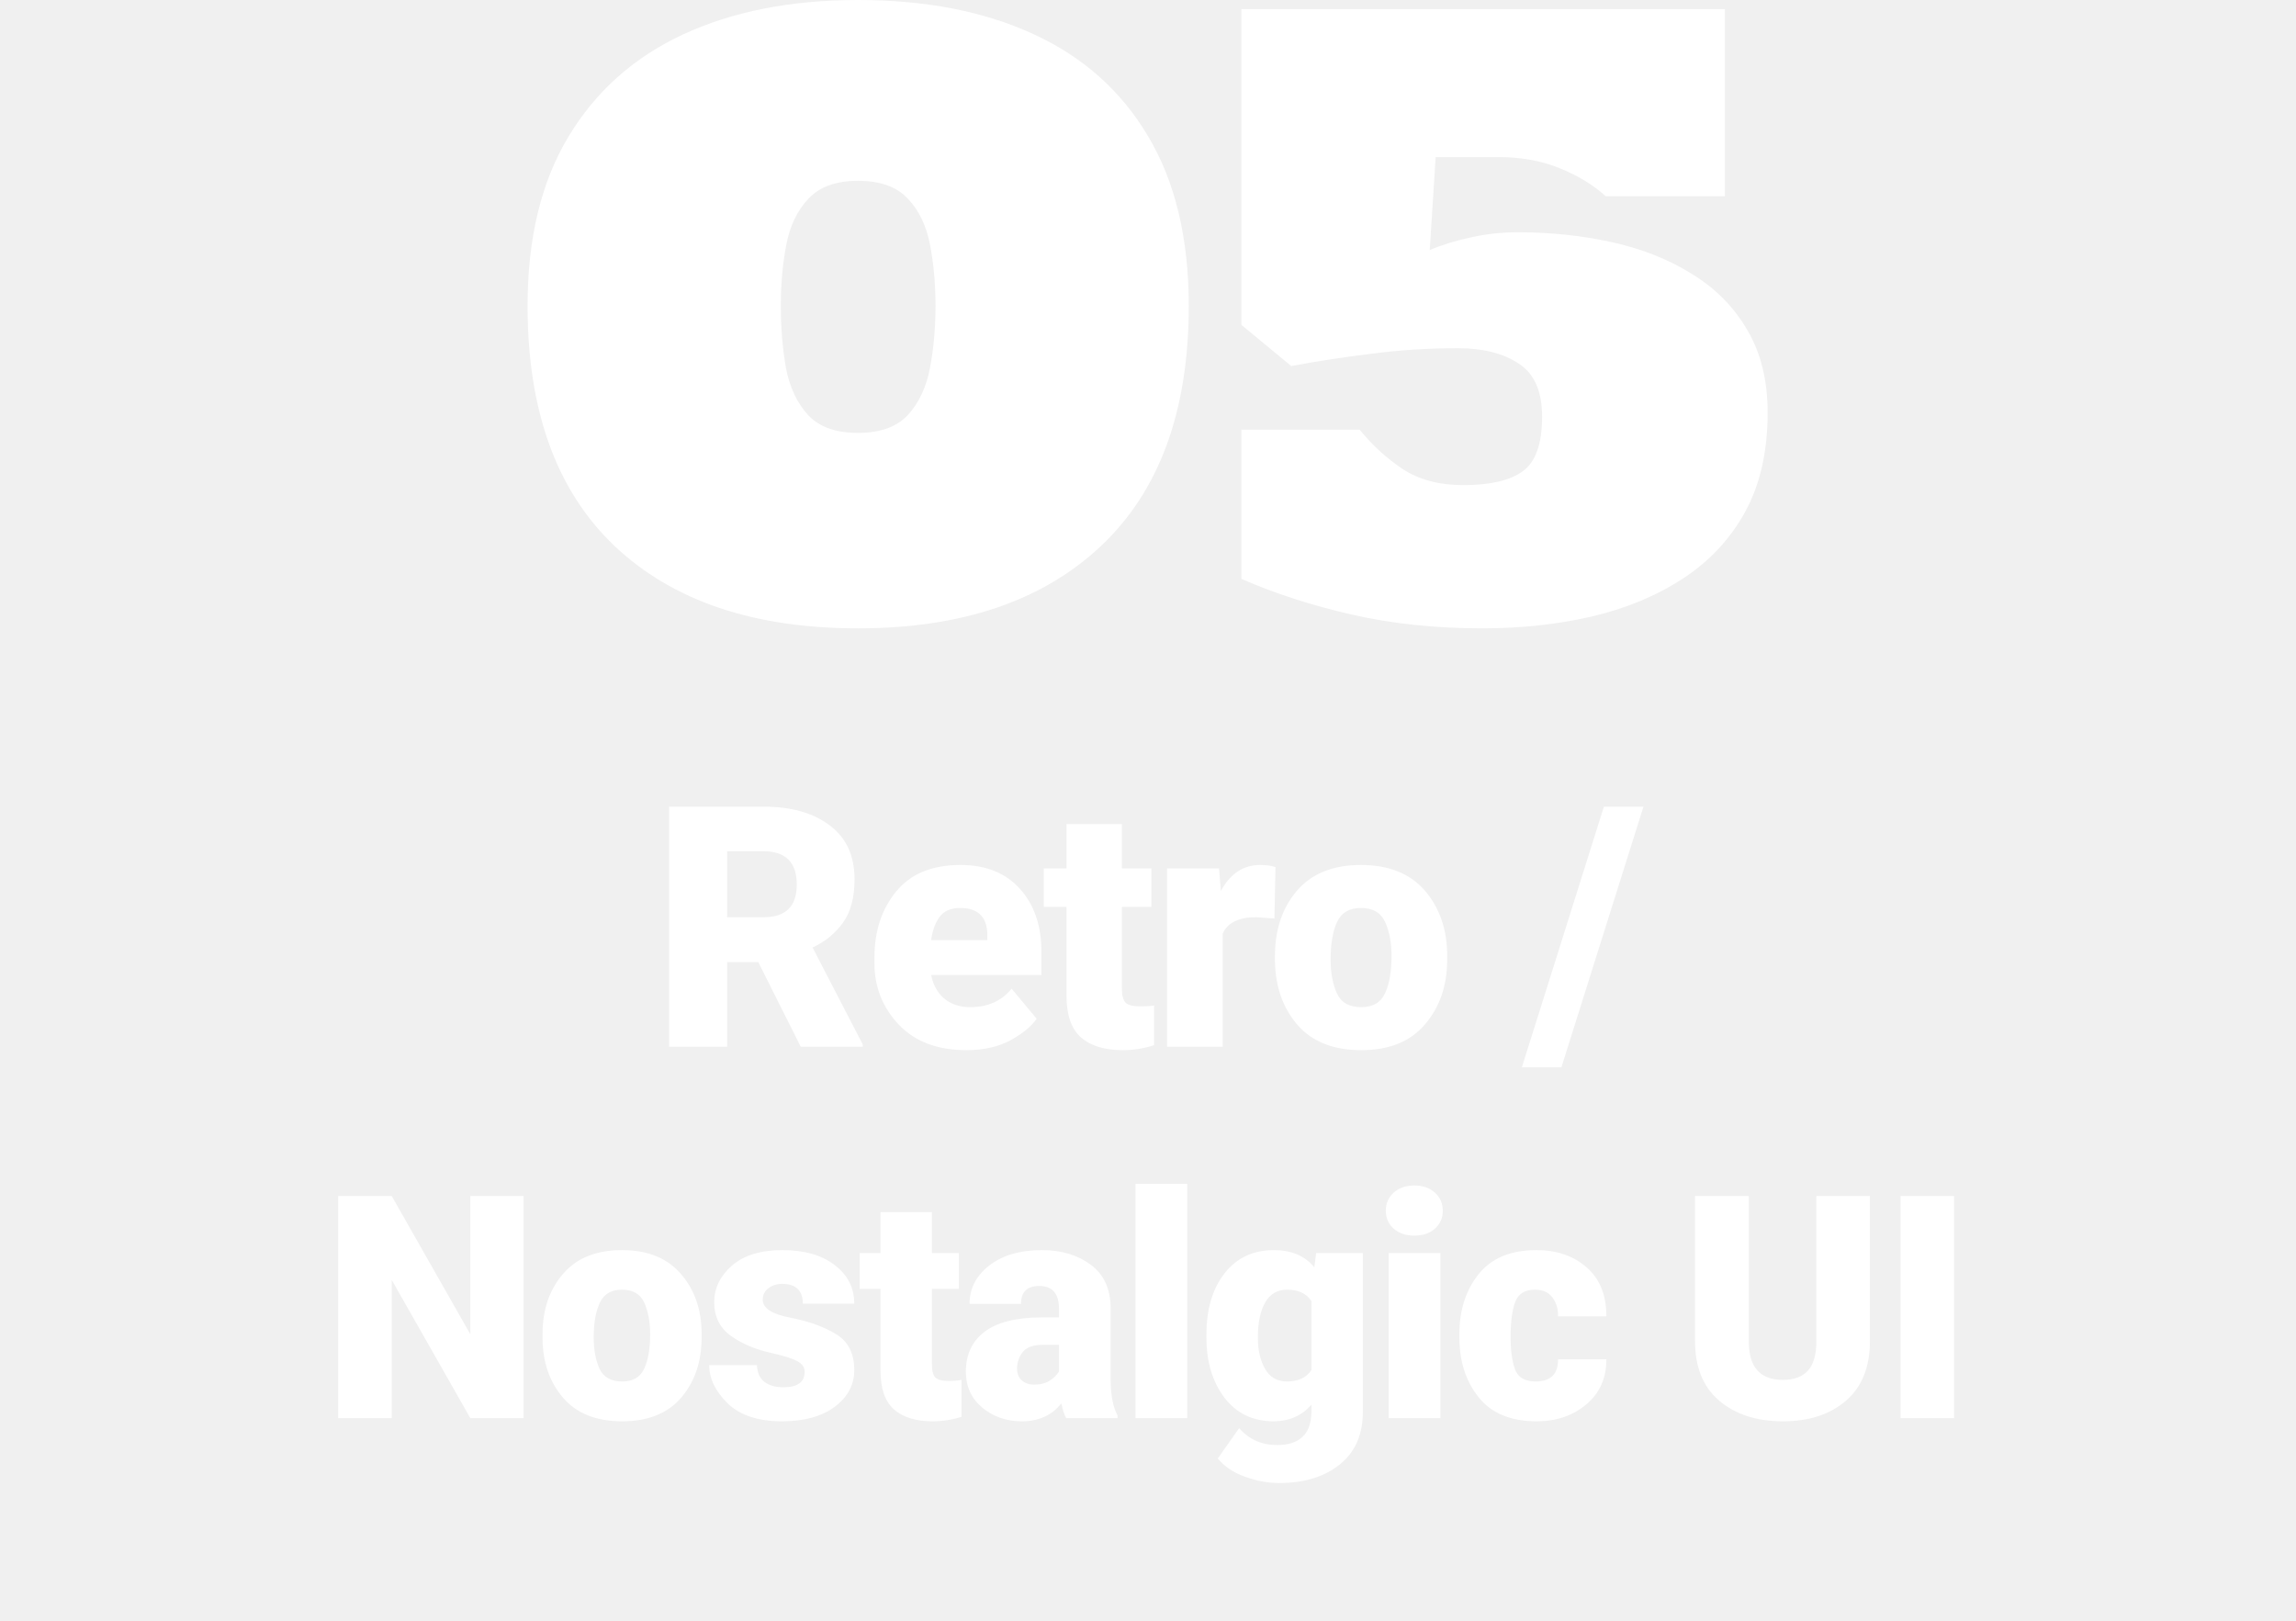
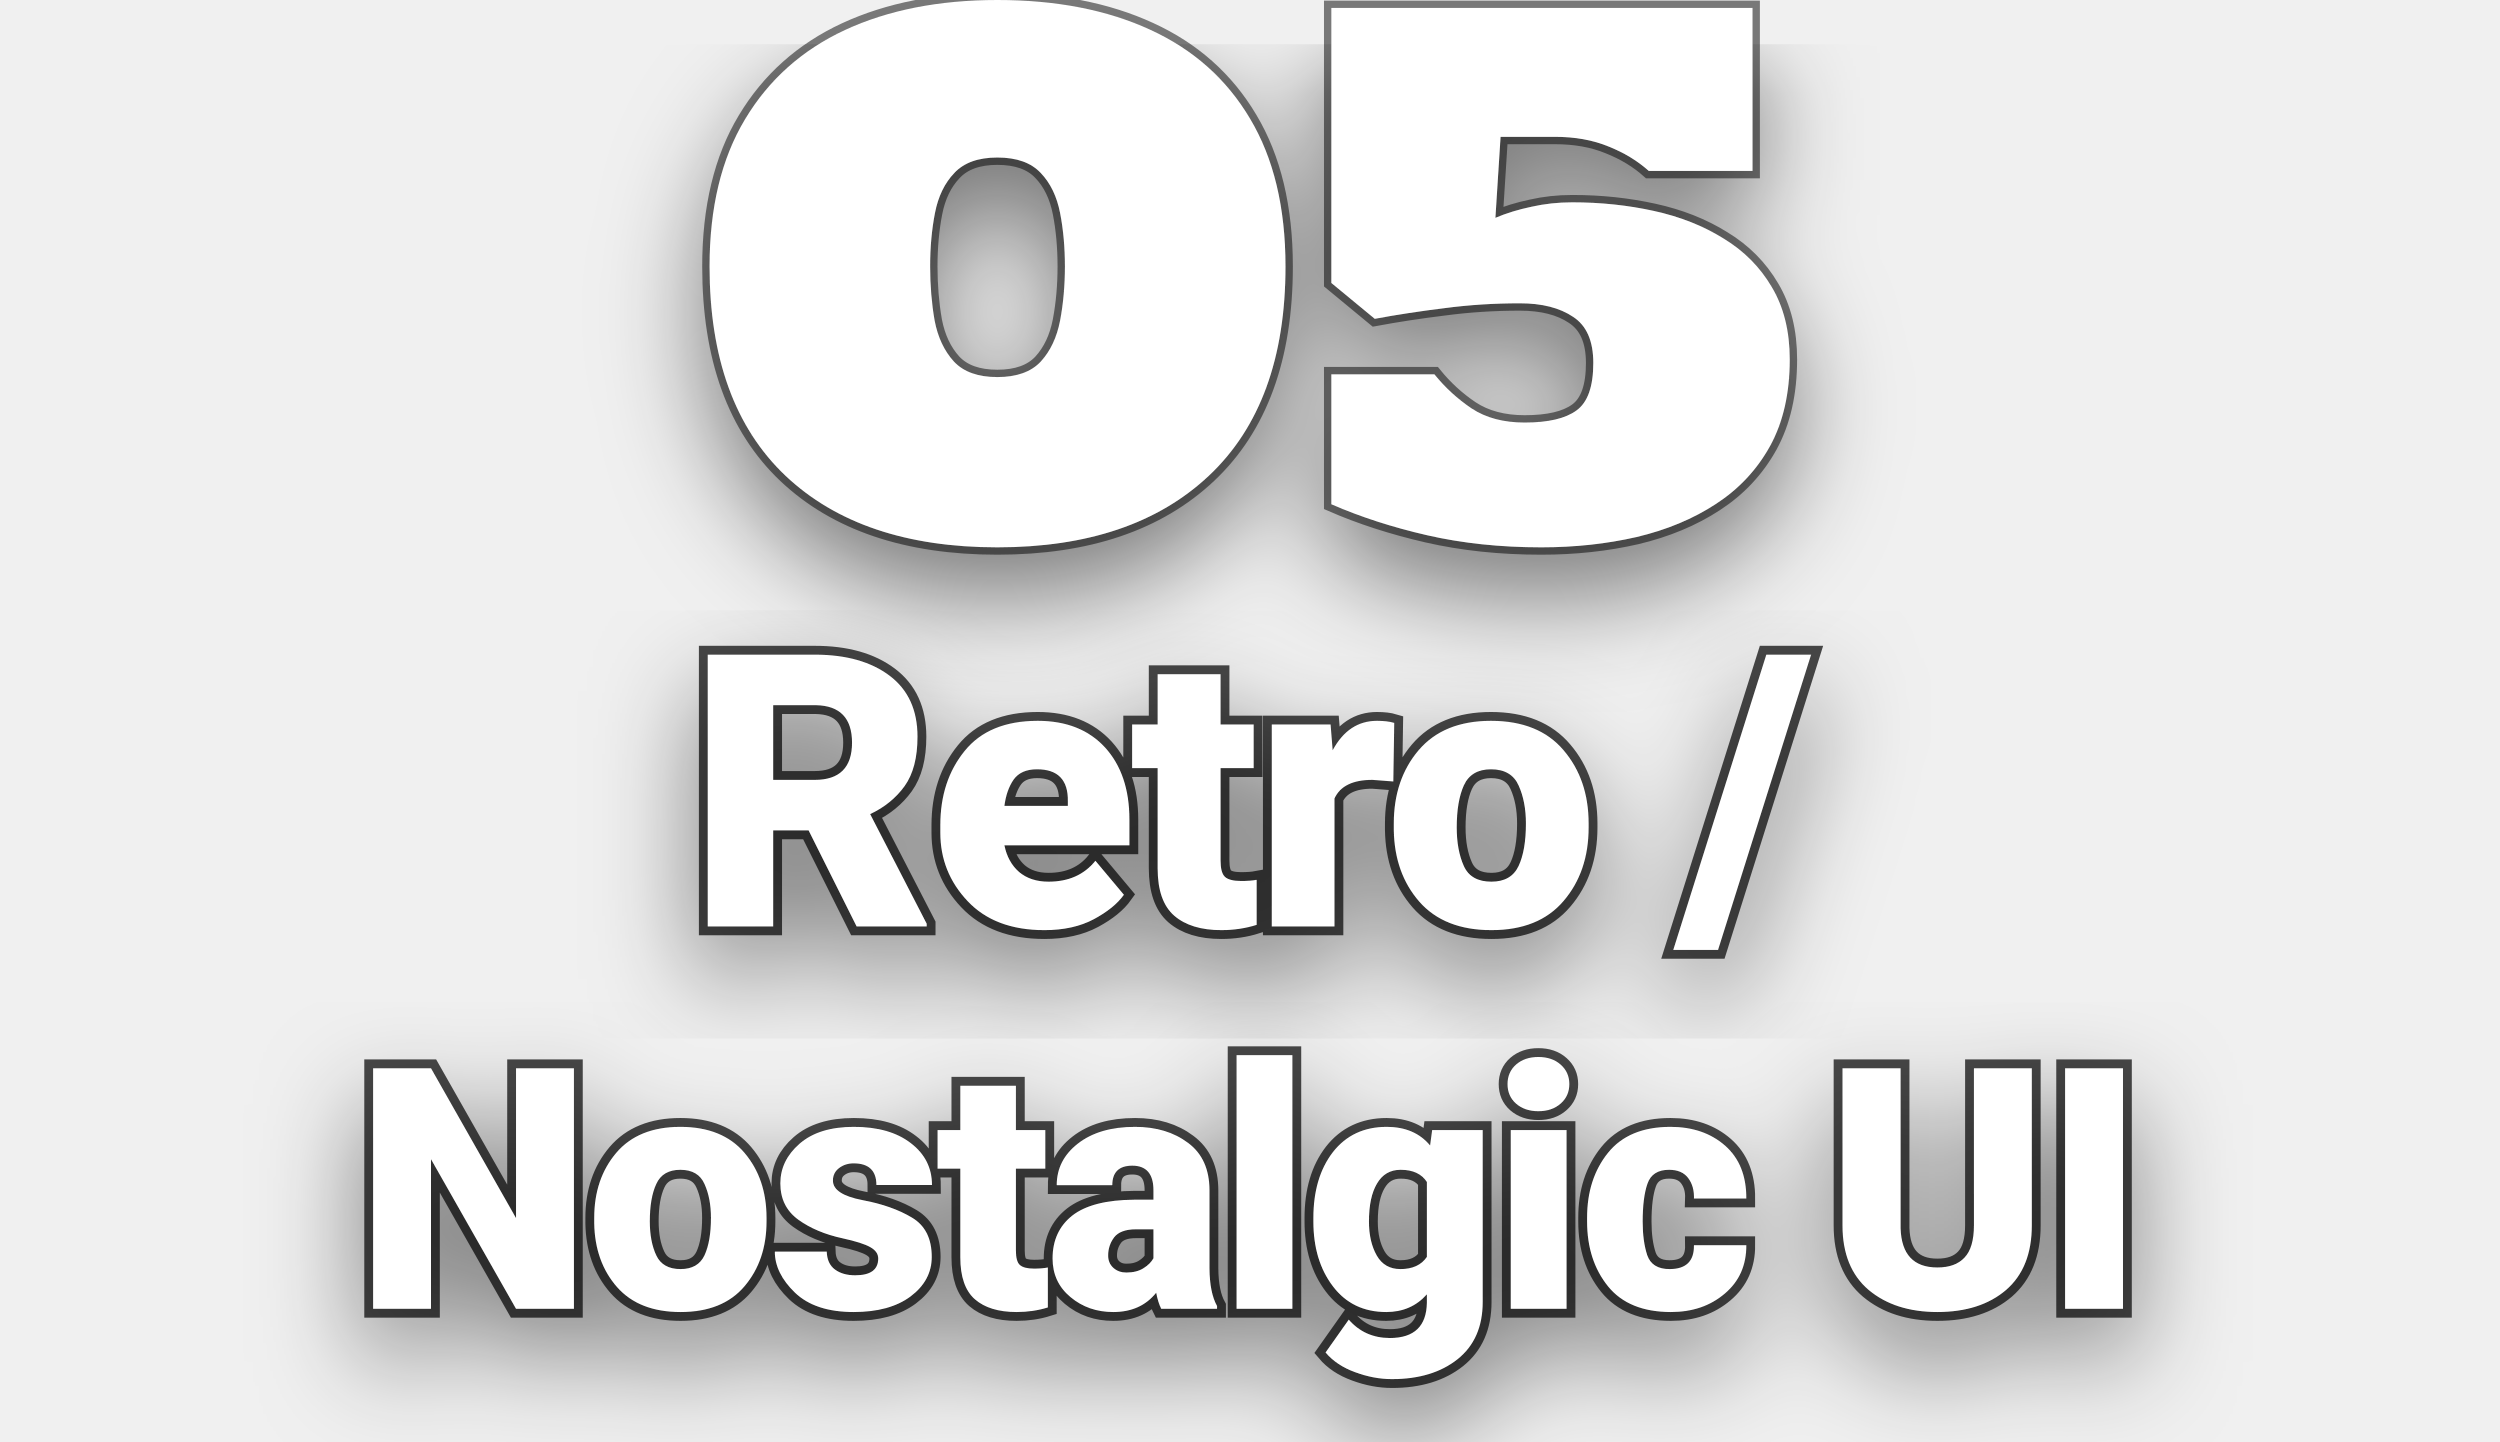
- <svg xmlns="http://www.w3.org/2000/svg" width="136" height="96" viewBox="0 0 136 96" fill="none">
-   <g transform="translate(31.25, 0)">
-     <path d="M19.57 37.219C13.398 37.219 8.594 35.594 5.156 32.344C1.719 29.078 0 24.336 0 18.117C0 14.117 0.805 10.781 2.414 8.109C4.023 5.422 6.289 3.398 9.211 2.039C12.148 0.68 15.602 0 19.57 0C23.57 0 27.031 0.672 29.953 2.016C32.891 3.359 35.156 5.375 36.75 8.062C38.359 10.75 39.164 14.102 39.164 18.117C39.164 24.336 37.43 29.078 33.961 32.344C30.508 35.594 25.711 37.219 19.57 37.219ZM19.57 25.641C20.883 25.641 21.867 25.289 22.523 24.586C23.18 23.867 23.617 22.938 23.836 21.797C24.055 20.641 24.164 19.414 24.164 18.117C24.164 16.82 24.055 15.609 23.836 14.484C23.617 13.359 23.18 12.453 22.523 11.766C21.867 11.062 20.883 10.711 19.57 10.711C18.273 10.711 17.297 11.062 16.641 11.766C15.984 12.453 15.547 13.359 15.328 14.484C15.109 15.609 15 16.82 15 18.117C15 19.414 15.102 20.641 15.305 21.797C15.523 22.938 15.961 23.867 16.617 24.586C17.273 25.289 18.258 25.641 19.57 25.641ZM56.555 37.219C53.773 37.219 51.188 36.945 48.797 36.398C46.422 35.852 44.25 35.148 42.281 34.289V25.453H49.289C50.023 26.359 50.867 27.133 51.82 27.773C52.789 28.414 53.992 28.734 55.43 28.734C57.023 28.734 58.195 28.461 58.945 27.914C59.711 27.367 60.094 26.289 60.094 24.68C60.094 23.18 59.633 22.133 58.711 21.539C57.805 20.93 56.602 20.625 55.102 20.625C53.352 20.625 51.648 20.734 49.992 20.953C48.336 21.156 46.75 21.398 45.234 21.68L42.281 19.242V0.539H70.922V11.625H63.867C63.102 10.938 62.188 10.383 61.125 9.961C60.062 9.523 58.852 9.305 57.492 9.305H53.789L53.438 14.812C54.172 14.5 54.984 14.25 55.875 14.062C56.766 13.859 57.695 13.758 58.664 13.758C60.602 13.758 62.453 13.953 64.219 14.344C66 14.734 67.578 15.359 68.953 16.219C70.344 17.062 71.438 18.164 72.234 19.523C73.047 20.883 73.453 22.523 73.453 24.445C73.453 26.742 73.008 28.703 72.117 30.328C71.227 31.938 70 33.25 68.438 34.266C66.891 35.281 65.094 36.031 63.047 36.516C61.016 36.984 58.852 37.219 56.555 37.219ZM" fill="white" />
+ <svg xmlns="http://www.w3.org/2000/svg" width="170" height="98" viewBox="0 0 170 98" fill="none">
+   <defs>
+     <filter id="shadow" x="-30%" y="-30%" width="160%" height="160%">
+       <feDropShadow dx="0" dy="1.5" stdDeviation="1.5" flood-color="#000000" flood-opacity="0.8" />
+       <feDropShadow dx="0" dy="3" stdDeviation="3.5" flood-color="#000000" flood-opacity="0.5" />
+     </filter>
+   </defs>
+   <g transform="translate(48.25, 0)" filter="url(#shadow)">
+     <path d="M19.57 37.219C13.398 37.219 8.594 35.594 5.156 32.344C1.719 29.078 0 24.336 0 18.117C0 14.117 0.805 10.781 2.414 8.109C4.023 5.422 6.289 3.398 9.211 2.039C12.148 0.68 15.602 0 19.57 0C23.57 0 27.031 0.672 29.953 2.016C32.891 3.359 35.156 5.375 36.75 8.062C38.359 10.75 39.164 14.102 39.164 18.117C39.164 24.336 37.43 29.078 33.961 32.344C30.508 35.594 25.711 37.219 19.57 37.219ZM19.57 25.641C20.883 25.641 21.867 25.289 22.523 24.586C23.18 23.867 23.617 22.938 23.836 21.797C24.055 20.641 24.164 19.414 24.164 18.117C24.164 16.82 24.055 15.609 23.836 14.484C23.617 13.359 23.18 12.453 22.523 11.766C21.867 11.062 20.883 10.711 19.57 10.711C18.273 10.711 17.297 11.062 16.641 11.766C15.984 12.453 15.547 13.359 15.328 14.484C15.109 15.609 15 16.82 15 18.117C15 19.414 15.102 20.641 15.305 21.797C15.523 22.938 15.961 23.867 16.617 24.586C17.273 25.289 18.258 25.641 19.57 25.641ZM56.555 37.219C53.773 37.219 51.188 36.945 48.797 36.398C46.422 35.852 44.25 35.148 42.281 34.289V25.453H49.289C50.023 26.359 50.867 27.133 51.82 27.773C52.789 28.414 53.992 28.734 55.43 28.734C57.023 28.734 58.195 28.461 58.945 27.914C59.711 27.367 60.094 26.289 60.094 24.68C60.094 23.18 59.633 22.133 58.711 21.539C57.805 20.93 56.602 20.625 55.102 20.625C53.352 20.625 51.648 20.734 49.992 20.953C48.336 21.156 46.75 21.398 45.234 21.68L42.281 19.242V0.539H70.922V11.625H63.867C63.102 10.938 62.188 10.383 61.125 9.961C60.062 9.523 58.852 9.305 57.492 9.305H53.789L53.438 14.812C54.172 14.5 54.984 14.25 55.875 14.062C56.766 13.859 57.695 13.758 58.664 13.758C60.602 13.758 62.453 13.953 64.219 14.344C66 14.734 67.578 15.359 68.953 16.219C70.344 17.062 71.438 18.164 72.234 19.523C73.047 20.883 73.453 22.523 73.453 24.445C73.453 26.742 73.008 28.703 72.117 30.328C71.227 31.938 70 33.25 68.438 34.266C66.891 35.281 65.094 36.031 63.047 36.516C61.016 36.984 58.852 37.219 56.555 37.219ZM" fill="white" stroke="rgba(0,0,0,0.5)" stroke-width="1" paint-order="stroke fill" />
  </g>
-   <text x="68" y="62" text-anchor="middle" fill="white" font-family="system-ui, -apple-system, 'Segoe UI', Roboto, Helvetica, Arial, sans-serif" font-weight="900" font-size="20px" letter-spacing="-0.02em">Retro /</text>
-   <text x="68" y="84" text-anchor="middle" fill="white" font-family="system-ui, -apple-system, 'Segoe UI', Roboto, Helvetica, Arial, sans-serif" font-weight="900" font-size="18.5px" letter-spacing="-0.02em">Nostalgic UI</text>
+   <text x="85" y="63" text-anchor="middle" fill="#FFFFFF" stroke="rgba(0,0,0,0.7)" stroke-width="1.2" paint-order="stroke fill" font-family="system-ui, -apple-system, BlinkMacSystemFont, 'Segoe UI', Roboto, 'Helvetica Neue', Arial, sans-serif" font-weight="900" font-size="26px" letter-spacing="-0.02em" filter="url(#shadow)">Retro /</text>
+   <text x="85" y="89" text-anchor="middle" fill="#FFFFFF" stroke="rgba(0,0,0,0.7)" stroke-width="1.2" paint-order="stroke fill" font-family="system-ui, -apple-system, BlinkMacSystemFont, 'Segoe UI', Roboto, 'Helvetica Neue', Arial, sans-serif" font-weight="900" font-size="23px" letter-spacing="-0.02em" filter="url(#shadow)">Nostalgic UI</text>
</svg>
